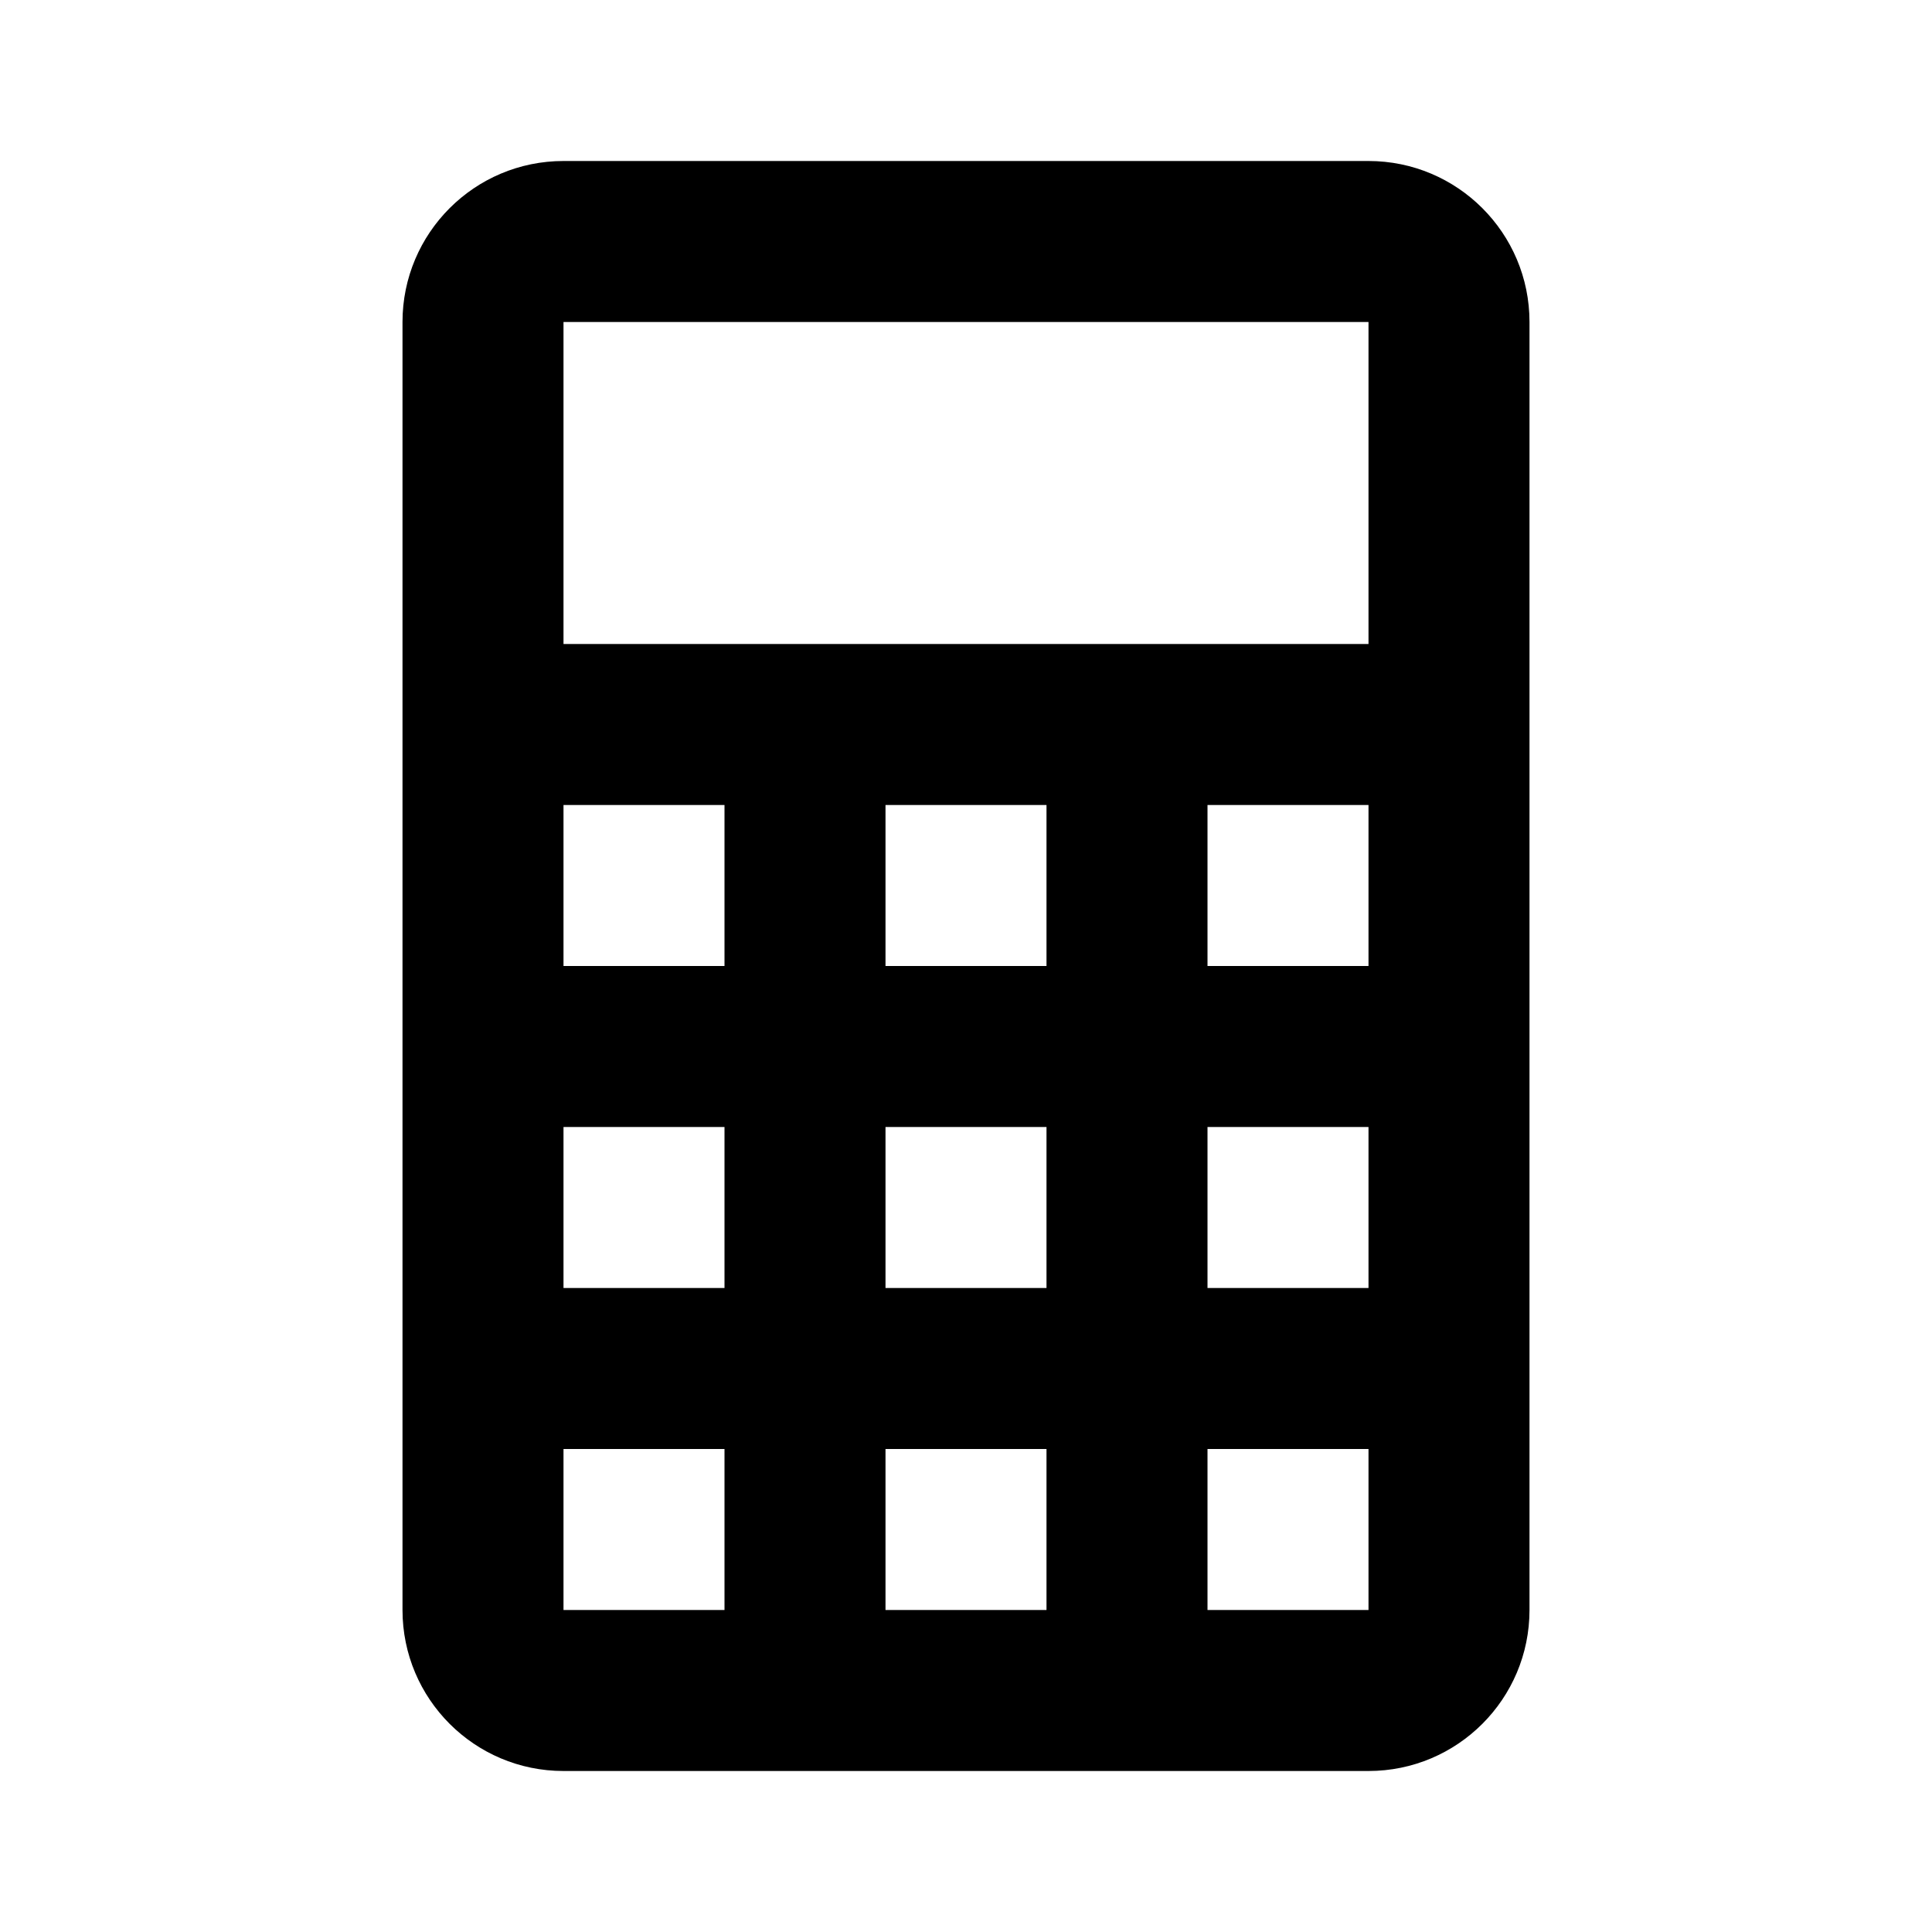
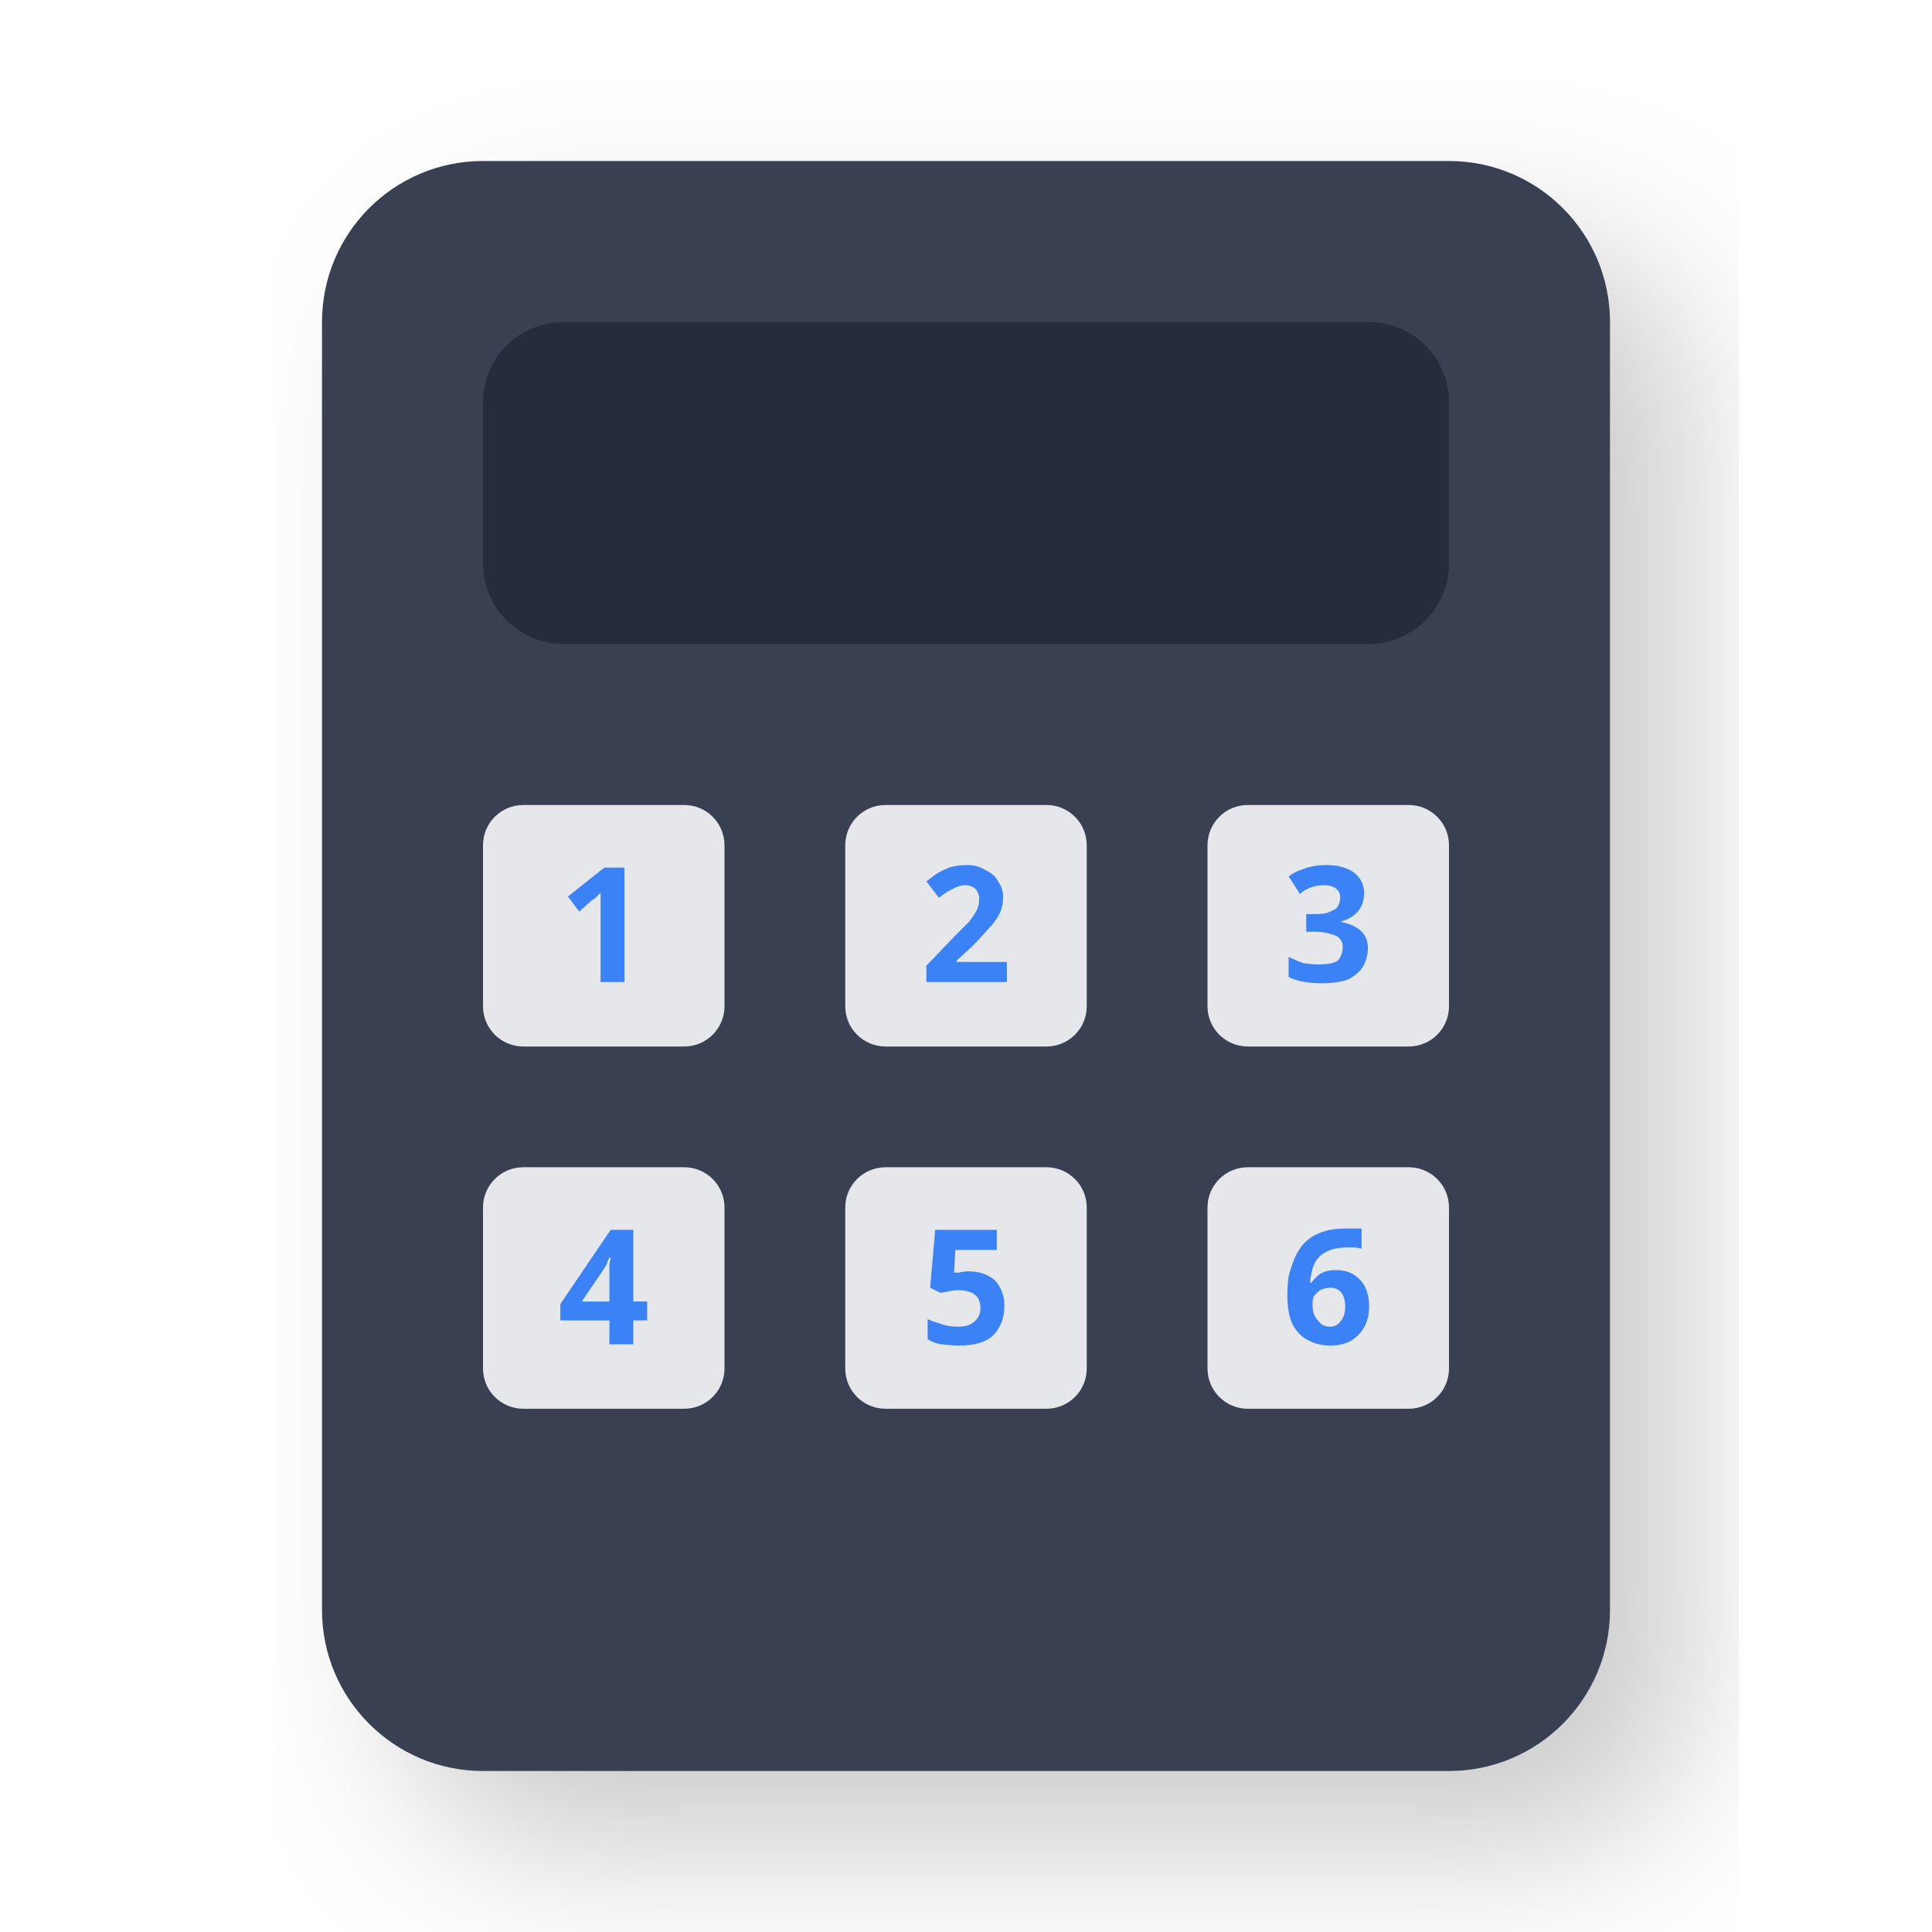
<svg xmlns="http://www.w3.org/2000/svg" width="24" height="24" viewBox="0 0 24 24">
-   <path fill="currentColor" d="M7 2h10a2 2 0 0 1 2 2v16a2 2 0 0 1-2 2H7a2 2 0 0 1-2-2V4a2 2 0 0 1 2-2m0 2v4h10V4zm0 6v2h2v-2zm4 0v2h2v-2zm4 0v2h2v-2zm-8 4v2h2v-2zm4 0v2h2v-2zm4 0v2h2v-2zm-8 4v2h2v-2zm4 0v2h2v-2zm4 0v2h2v-2z" />
+   <defs>
+     <filter id="dropShadow" x="-10%" y="-10%" width="120%" height="120%">
+       <feDropShadow dx="1" dy="1" stdDeviation="1" flood-color="#000" flood-opacity="0.2" />
+     </filter>
+   </defs>
+   <rect x="4" y="2" width="16" height="20" rx="2" fill="#374151" filter="url(#dropShadow)" />
+   <rect x="6" y="4" width="12" height="4" rx="1" fill="#111827" opacity="0.5" />
+   <g fill="#e5e7eb">
+     <rect x="6" y="10" width="3" height="3" rx=".5" />
+     <rect x="10.5" y="10" width="3" height="3" rx=".5" />
+     <rect x="15" y="10" width="3" height="3" rx=".5" />
+     <rect x="6" y="14.5" width="3" height="3" rx=".5" />
+     <rect x="10.5" y="14.5" width="3" height="3" rx=".5" />
+     <rect x="15" y="14.5" width="3" height="3" rx=".5" />
+   </g>
+   <g fill="#3b82f6" text-anchor="middle" font-family="sans-serif" font-size="2px" font-weight="bold">
+     <text x="7.5" y="12.2">1</text>
+     <text x="12" y="12.2">2</text>
+     <text x="16.5" y="12.2">3</text>
+     <text x="7.5" y="16.7">4</text>
+     <text x="12" y="16.7">5</text>
+     <text x="16.5" y="16.7">6</text>
+   </g>
</svg>
